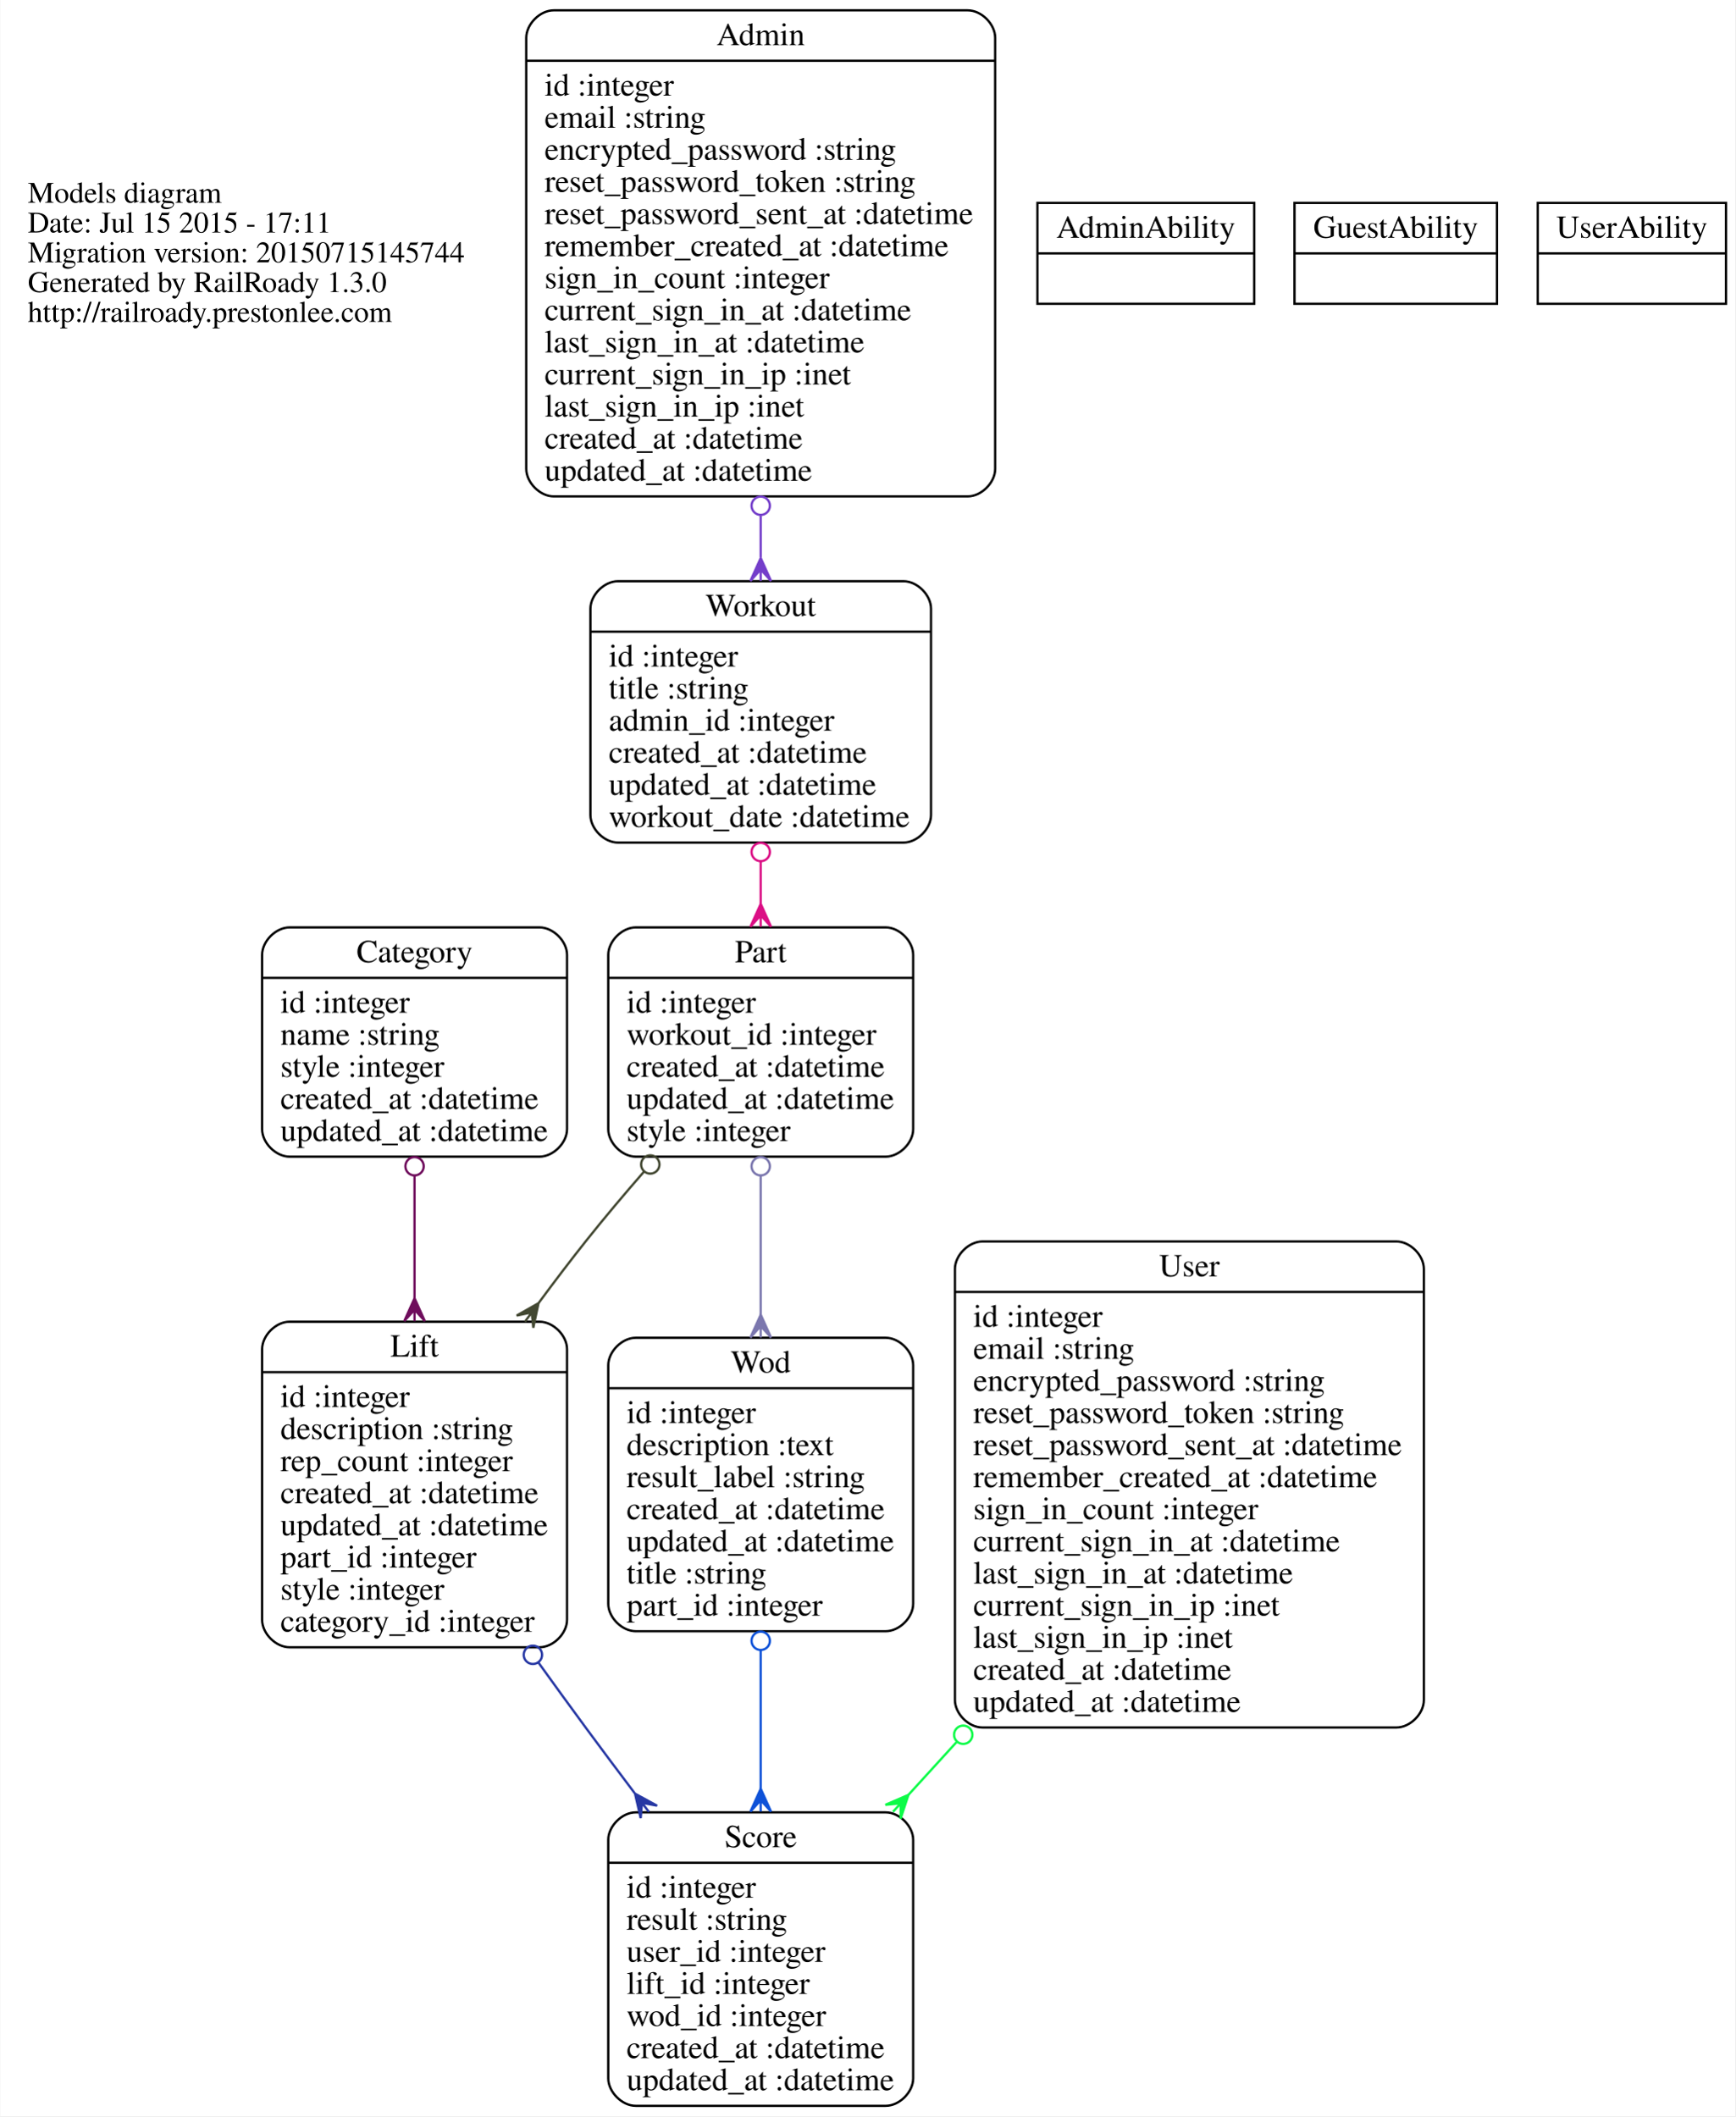
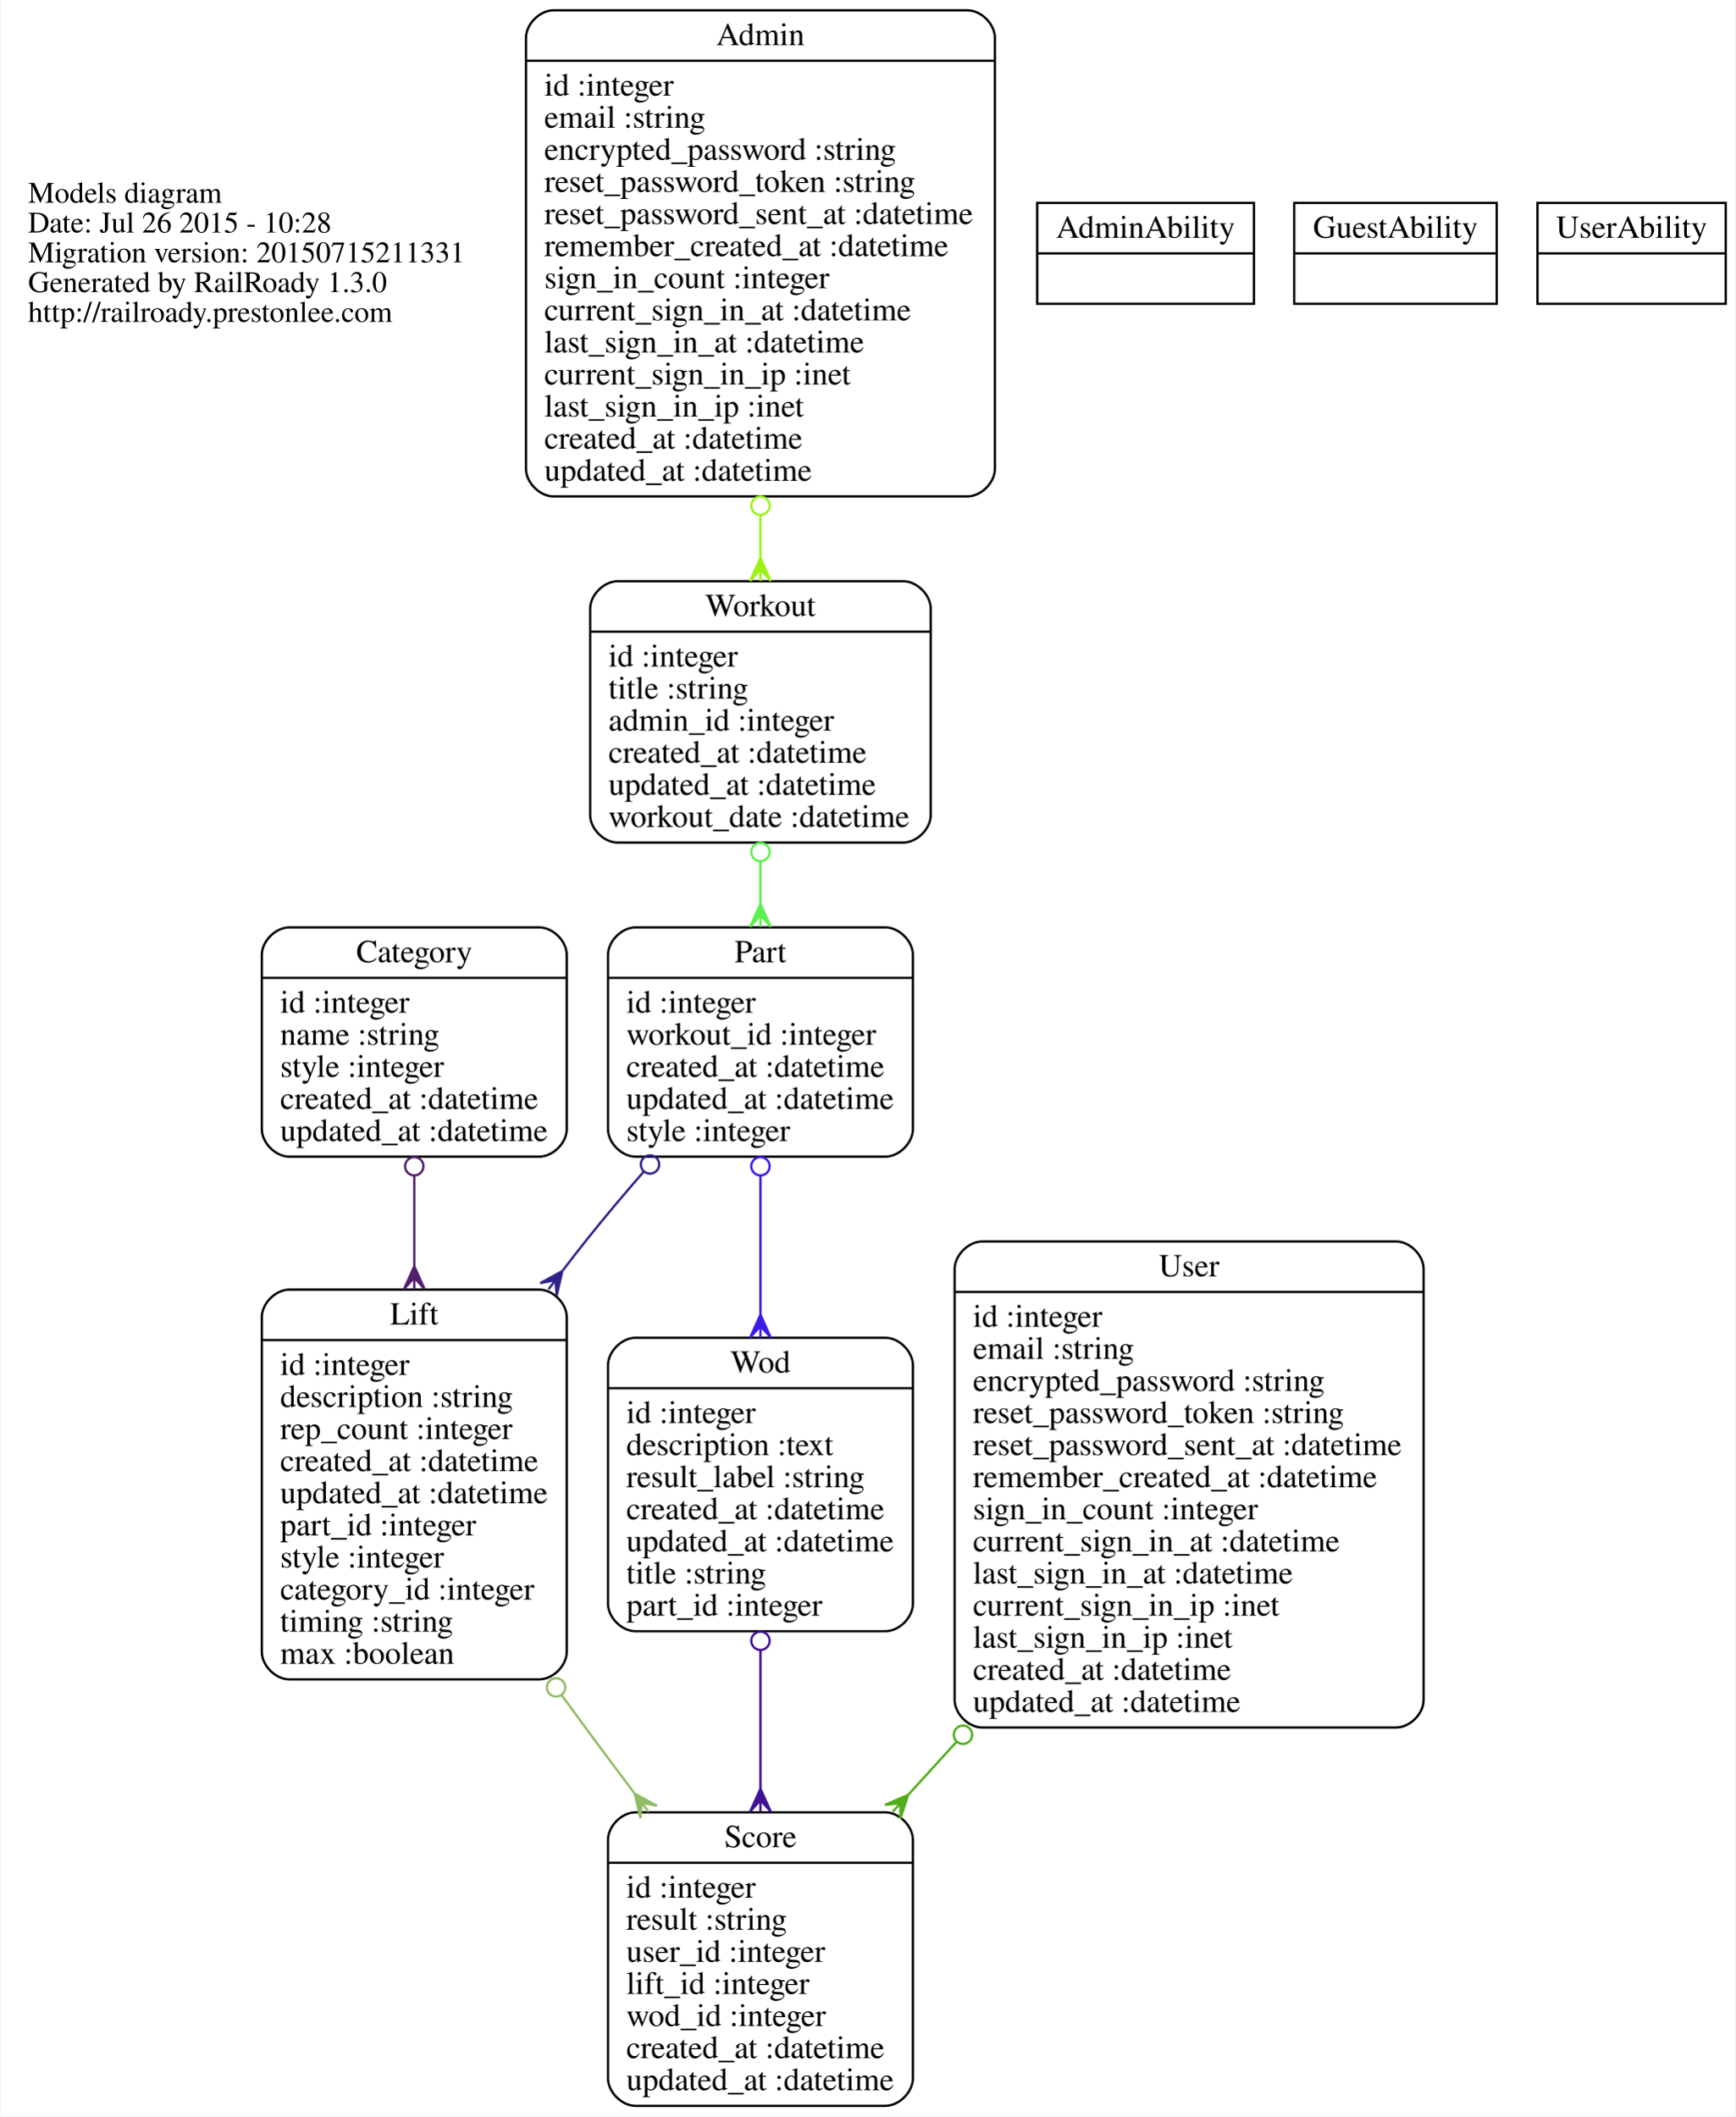
- <svg xmlns="http://www.w3.org/2000/svg" width="757pt" height="923pt" viewBox="0.00 0.00 756.74 923.00">
+ <svg xmlns="http://www.w3.org/2000/svg" width="757pt" height="923pt" viewBox="0.00 0.00 756.50 923.00">
  <g id="graph0" class="graph" transform="scale(1 1) rotate(0) translate(4 919)">
-     <polygon fill="white" stroke="none" points="-4,4 -4,-919 752.74,-919 752.74,4 -4,4" />
+     <polygon fill="white" stroke="none" points="-4,4 -4,-919 752.501,-919 752.501,4 -4,4" />
    <g id="node1" class="node">
      <text text-anchor="start" x="8" y="-830.6" font-family="Times,serif" font-size="13.00">Models diagram</text>
-       <text text-anchor="start" x="8" y="-817.6" font-family="Times,serif" font-size="13.00">Date: Jul 15 2015 - 17:11</text>
-       <text text-anchor="start" x="8" y="-804.6" font-family="Times,serif" font-size="13.00">Migration version: 20150715145744</text>
+       <text text-anchor="start" x="8" y="-817.6" font-family="Times,serif" font-size="13.00">Date: Jul 26 2015 - 10:28</text>
+       <text text-anchor="start" x="8" y="-804.6" font-family="Times,serif" font-size="13.00">Migration version: 20150715211331</text>
      <text text-anchor="start" x="8" y="-791.6" font-family="Times,serif" font-size="13.00">Generated by RailRoady 1.3.0</text>
      <text text-anchor="start" x="8" y="-778.6" font-family="Times,serif" font-size="13.00">http://railroady.prestonlee.com</text>
    </g>
    <g id="node2" class="node">
-       <path fill="none" stroke="black" d="M237.41,-702.5C237.41,-702.5 417.966,-702.5 417.966,-702.5 423.966,-702.5 429.966,-708.5 429.966,-714.5 429.966,-714.5 429.966,-902.5 429.966,-902.5 429.966,-908.5 423.966,-914.5 417.966,-914.5 417.966,-914.5 237.41,-914.5 237.41,-914.5 231.41,-914.5 225.41,-908.5 225.41,-902.5 225.41,-902.5 225.41,-714.5 225.41,-714.5 225.41,-708.5 231.41,-702.5 237.41,-702.5" />
-       <text text-anchor="middle" x="327.688" y="-899.3" font-family="Times,serif" font-size="14.00">Admin</text>
-       <polyline fill="none" stroke="black" points="225.41,-892.5 429.966,-892.5 " />
-       <text text-anchor="start" x="233.41" y="-877.3" font-family="Times,serif" font-size="14.00">id :integer</text>
-       <text text-anchor="start" x="233.41" y="-863.3" font-family="Times,serif" font-size="14.00">email :string</text>
-       <text text-anchor="start" x="233.41" y="-849.3" font-family="Times,serif" font-size="14.00">encrypted_password :string</text>
-       <text text-anchor="start" x="233.41" y="-835.3" font-family="Times,serif" font-size="14.00">reset_password_token :string</text>
-       <text text-anchor="start" x="233.41" y="-821.3" font-family="Times,serif" font-size="14.00">reset_password_sent_at :datetime</text>
-       <text text-anchor="start" x="233.41" y="-807.3" font-family="Times,serif" font-size="14.00">remember_created_at :datetime</text>
-       <text text-anchor="start" x="233.41" y="-793.3" font-family="Times,serif" font-size="14.00">sign_in_count :integer</text>
-       <text text-anchor="start" x="233.41" y="-779.3" font-family="Times,serif" font-size="14.00">current_sign_in_at :datetime</text>
-       <text text-anchor="start" x="233.41" y="-765.3" font-family="Times,serif" font-size="14.00">last_sign_in_at :datetime</text>
-       <text text-anchor="start" x="233.41" y="-751.3" font-family="Times,serif" font-size="14.00">current_sign_in_ip :inet</text>
-       <text text-anchor="start" x="233.41" y="-737.3" font-family="Times,serif" font-size="14.00">last_sign_in_ip :inet</text>
-       <text text-anchor="start" x="233.41" y="-723.3" font-family="Times,serif" font-size="14.00">created_at :datetime</text>
-       <text text-anchor="start" x="233.41" y="-709.3" font-family="Times,serif" font-size="14.00">updated_at :datetime</text>
+       <path fill="none" stroke="black" d="M237.172,-702.5C237.172,-702.5 417.728,-702.5 417.728,-702.5 423.728,-702.5 429.728,-708.5 429.728,-714.5 429.728,-714.5 429.728,-902.5 429.728,-902.5 429.728,-908.5 423.728,-914.5 417.728,-914.5 417.728,-914.5 237.172,-914.5 237.172,-914.5 231.172,-914.5 225.172,-908.5 225.172,-902.5 225.172,-902.5 225.172,-714.5 225.172,-714.5 225.172,-708.5 231.172,-702.5 237.172,-702.5" />
+       <text text-anchor="middle" x="327.45" y="-899.3" font-family="Times,serif" font-size="14.00">Admin</text>
+       <polyline fill="none" stroke="black" points="225.172,-892.5 429.728,-892.5 " />
+       <text text-anchor="start" x="233.172" y="-877.3" font-family="Times,serif" font-size="14.00">id :integer</text>
+       <text text-anchor="start" x="233.172" y="-863.3" font-family="Times,serif" font-size="14.00">email :string</text>
+       <text text-anchor="start" x="233.172" y="-849.3" font-family="Times,serif" font-size="14.00">encrypted_password :string</text>
+       <text text-anchor="start" x="233.172" y="-835.3" font-family="Times,serif" font-size="14.00">reset_password_token :string</text>
+       <text text-anchor="start" x="233.172" y="-821.3" font-family="Times,serif" font-size="14.00">reset_password_sent_at :datetime</text>
+       <text text-anchor="start" x="233.172" y="-807.3" font-family="Times,serif" font-size="14.00">remember_created_at :datetime</text>
+       <text text-anchor="start" x="233.172" y="-793.3" font-family="Times,serif" font-size="14.00">sign_in_count :integer</text>
+       <text text-anchor="start" x="233.172" y="-779.3" font-family="Times,serif" font-size="14.00">current_sign_in_at :datetime</text>
+       <text text-anchor="start" x="233.172" y="-765.3" font-family="Times,serif" font-size="14.00">last_sign_in_at :datetime</text>
+       <text text-anchor="start" x="233.172" y="-751.3" font-family="Times,serif" font-size="14.00">current_sign_in_ip :inet</text>
+       <text text-anchor="start" x="233.172" y="-737.3" font-family="Times,serif" font-size="14.00">last_sign_in_ip :inet</text>
+       <text text-anchor="start" x="233.172" y="-723.3" font-family="Times,serif" font-size="14.00">created_at :datetime</text>
+       <text text-anchor="start" x="233.172" y="-709.3" font-family="Times,serif" font-size="14.00">updated_at :datetime</text>
    </g>
    <g id="node12" class="node">
-       <path fill="none" stroke="black" d="M265.403,-551.5C265.403,-551.5 389.972,-551.5 389.972,-551.5 395.972,-551.5 401.972,-557.5 401.972,-563.5 401.972,-563.5 401.972,-653.5 401.972,-653.5 401.972,-659.5 395.972,-665.5 389.972,-665.5 389.972,-665.5 265.403,-665.5 265.403,-665.5 259.403,-665.5 253.403,-659.5 253.403,-653.5 253.403,-653.5 253.403,-563.5 253.403,-563.5 253.403,-557.5 259.403,-551.5 265.403,-551.5" />
-       <text text-anchor="middle" x="327.688" y="-650.3" font-family="Times,serif" font-size="14.00">Workout</text>
-       <polyline fill="none" stroke="black" points="253.403,-643.5 401.972,-643.5 " />
-       <text text-anchor="start" x="261.403" y="-628.3" font-family="Times,serif" font-size="14.00">id :integer</text>
-       <text text-anchor="start" x="261.403" y="-614.3" font-family="Times,serif" font-size="14.00">title :string</text>
-       <text text-anchor="start" x="261.403" y="-600.3" font-family="Times,serif" font-size="14.00">admin_id :integer</text>
-       <text text-anchor="start" x="261.403" y="-586.3" font-family="Times,serif" font-size="14.00">created_at :datetime</text>
-       <text text-anchor="start" x="261.403" y="-572.3" font-family="Times,serif" font-size="14.00">updated_at :datetime</text>
-       <text text-anchor="start" x="261.403" y="-558.3" font-family="Times,serif" font-size="14.00">workout_date :datetime</text>
+       <path fill="none" stroke="black" d="M265.165,-551.5C265.165,-551.5 389.734,-551.5 389.734,-551.5 395.734,-551.5 401.734,-557.5 401.734,-563.5 401.734,-563.5 401.734,-653.5 401.734,-653.5 401.734,-659.5 395.734,-665.5 389.734,-665.5 389.734,-665.5 265.165,-665.5 265.165,-665.5 259.165,-665.5 253.165,-659.5 253.165,-653.5 253.165,-653.5 253.165,-563.5 253.165,-563.5 253.165,-557.5 259.165,-551.5 265.165,-551.5" />
+       <text text-anchor="middle" x="327.45" y="-650.3" font-family="Times,serif" font-size="14.00">Workout</text>
+       <polyline fill="none" stroke="black" points="253.165,-643.5 401.734,-643.5 " />
+       <text text-anchor="start" x="261.165" y="-628.3" font-family="Times,serif" font-size="14.00">id :integer</text>
+       <text text-anchor="start" x="261.165" y="-614.3" font-family="Times,serif" font-size="14.00">title :string</text>
+       <text text-anchor="start" x="261.165" y="-600.3" font-family="Times,serif" font-size="14.00">admin_id :integer</text>
+       <text text-anchor="start" x="261.165" y="-586.3" font-family="Times,serif" font-size="14.00">created_at :datetime</text>
+       <text text-anchor="start" x="261.165" y="-572.3" font-family="Times,serif" font-size="14.00">updated_at :datetime</text>
+       <text text-anchor="start" x="261.165" y="-558.3" font-family="Times,serif" font-size="14.00">workout_date :datetime</text>
    </g>
    <g id="edge1" class="edge">
-       <path fill="none" stroke="#743eca" d="M327.688,-694.119C327.688,-687.975 327.688,-681.907 327.688,-676.012" />
-       <ellipse fill="none" stroke="#743eca" cx="327.688" cy="-698.413" rx="4" ry="4" />
-       <polygon fill="#743eca" stroke="#743eca" points="327.688,-675.609 332.188,-665.608 327.688,-670.609 327.688,-665.609 327.688,-665.609 327.688,-665.609 327.688,-670.609 323.188,-665.609 327.688,-675.609 327.688,-675.609" />
+       <path fill="none" stroke="#9bf218" d="M327.45,-694.119C327.45,-687.975 327.45,-681.907 327.45,-676.012" />
+       <ellipse fill="none" stroke="#9bf218" cx="327.45" cy="-698.413" rx="4" ry="4" />
+       <polygon fill="#9bf218" stroke="#9bf218" points="327.45,-675.609 331.95,-665.608 327.45,-670.609 327.45,-665.609 327.45,-665.609 327.45,-665.609 327.45,-670.609 322.95,-665.609 327.45,-675.609 327.45,-675.609" />
    </g>
    <g id="node3" class="node">
-       <polygon fill="none" stroke="black" points="448.408,-786.5 448.408,-830.5 542.967,-830.5 542.967,-786.5 448.408,-786.5" />
-       <text text-anchor="middle" x="495.688" y="-815.3" font-family="Times,serif" font-size="14.00">AdminAbility</text>
-       <polyline fill="none" stroke="black" points="448.408,-808.5 542.967,-808.5 " />
-       <text text-anchor="middle" x="495.688" y="-793.3" font-family="Times,serif" font-size="14.00"> </text>
+       <polygon fill="none" stroke="black" points="448.17,-786.5 448.17,-830.5 542.729,-830.5 542.729,-786.5 448.17,-786.5" />
+       <text text-anchor="middle" x="495.45" y="-815.3" font-family="Times,serif" font-size="14.00">AdminAbility</text>
+       <polyline fill="none" stroke="black" points="448.17,-808.5 542.729,-808.5 " />
+       <text text-anchor="middle" x="495.45" y="-793.3" font-family="Times,serif" font-size="14.00"> </text>
    </g>
    <g id="node4" class="node">
-       <path fill="none" stroke="black" d="M122.182,-414.5C122.182,-414.5 231.193,-414.5 231.193,-414.5 237.193,-414.5 243.193,-420.5 243.193,-426.5 243.193,-426.5 243.193,-502.5 243.193,-502.5 243.193,-508.5 237.193,-514.5 231.193,-514.5 231.193,-514.5 122.182,-514.5 122.182,-514.5 116.182,-514.5 110.182,-508.5 110.182,-502.5 110.182,-502.5 110.182,-426.5 110.182,-426.5 110.182,-420.5 116.182,-414.5 122.182,-414.5" />
-       <text text-anchor="middle" x="176.688" y="-499.3" font-family="Times,serif" font-size="14.00">Category</text>
-       <polyline fill="none" stroke="black" points="110.182,-492.5 243.193,-492.5 " />
-       <text text-anchor="start" x="118.182" y="-477.3" font-family="Times,serif" font-size="14.00">id :integer</text>
-       <text text-anchor="start" x="118.182" y="-463.3" font-family="Times,serif" font-size="14.00">name :string</text>
-       <text text-anchor="start" x="118.182" y="-449.3" font-family="Times,serif" font-size="14.00">style :integer</text>
-       <text text-anchor="start" x="118.182" y="-435.3" font-family="Times,serif" font-size="14.00">created_at :datetime</text>
-       <text text-anchor="start" x="118.182" y="-421.3" font-family="Times,serif" font-size="14.00">updated_at :datetime</text>
+       <path fill="none" stroke="black" d="M121.944,-414.5C121.944,-414.5 230.955,-414.5 230.955,-414.5 236.955,-414.5 242.955,-420.5 242.955,-426.5 242.955,-426.5 242.955,-502.5 242.955,-502.5 242.955,-508.5 236.955,-514.5 230.955,-514.5 230.955,-514.5 121.944,-514.5 121.944,-514.5 115.944,-514.5 109.944,-508.5 109.944,-502.5 109.944,-502.5 109.944,-426.5 109.944,-426.5 109.944,-420.5 115.944,-414.5 121.944,-414.5" />
+       <text text-anchor="middle" x="176.45" y="-499.3" font-family="Times,serif" font-size="14.00">Category</text>
+       <polyline fill="none" stroke="black" points="109.944,-492.5 242.955,-492.5 " />
+       <text text-anchor="start" x="117.944" y="-477.3" font-family="Times,serif" font-size="14.00">id :integer</text>
+       <text text-anchor="start" x="117.944" y="-463.3" font-family="Times,serif" font-size="14.00">name :string</text>
+       <text text-anchor="start" x="117.944" y="-449.3" font-family="Times,serif" font-size="14.00">style :integer</text>
+       <text text-anchor="start" x="117.944" y="-435.3" font-family="Times,serif" font-size="14.00">created_at :datetime</text>
+       <text text-anchor="start" x="117.944" y="-421.3" font-family="Times,serif" font-size="14.00">updated_at :datetime</text>
    </g>
    <g id="node6" class="node">
-       <path fill="none" stroke="black" d="M122.182,-200.5C122.182,-200.5 231.193,-200.5 231.193,-200.5 237.193,-200.5 243.193,-206.5 243.193,-212.5 243.193,-212.5 243.193,-330.5 243.193,-330.5 243.193,-336.5 237.193,-342.5 231.193,-342.5 231.193,-342.5 122.182,-342.5 122.182,-342.5 116.182,-342.5 110.182,-336.5 110.182,-330.5 110.182,-330.5 110.182,-212.5 110.182,-212.5 110.182,-206.5 116.182,-200.5 122.182,-200.5" />
-       <text text-anchor="middle" x="176.688" y="-327.3" font-family="Times,serif" font-size="14.00">Lift</text>
-       <polyline fill="none" stroke="black" points="110.182,-320.5 243.193,-320.5 " />
-       <text text-anchor="start" x="118.182" y="-305.3" font-family="Times,serif" font-size="14.00">id :integer</text>
-       <text text-anchor="start" x="118.182" y="-291.3" font-family="Times,serif" font-size="14.00">description :string</text>
-       <text text-anchor="start" x="118.182" y="-277.3" font-family="Times,serif" font-size="14.00">rep_count :integer</text>
-       <text text-anchor="start" x="118.182" y="-263.3" font-family="Times,serif" font-size="14.00">created_at :datetime</text>
-       <text text-anchor="start" x="118.182" y="-249.3" font-family="Times,serif" font-size="14.00">updated_at :datetime</text>
-       <text text-anchor="start" x="118.182" y="-235.3" font-family="Times,serif" font-size="14.00">part_id :integer</text>
-       <text text-anchor="start" x="118.182" y="-221.3" font-family="Times,serif" font-size="14.00">style :integer</text>
-       <text text-anchor="start" x="118.182" y="-207.3" font-family="Times,serif" font-size="14.00">category_id :integer</text>
+       <path fill="none" stroke="black" d="M121.944,-186.5C121.944,-186.5 230.955,-186.5 230.955,-186.5 236.955,-186.5 242.955,-192.5 242.955,-198.5 242.955,-198.5 242.955,-344.5 242.955,-344.5 242.955,-350.5 236.955,-356.5 230.955,-356.5 230.955,-356.5 121.944,-356.5 121.944,-356.5 115.944,-356.5 109.944,-350.5 109.944,-344.5 109.944,-344.5 109.944,-198.5 109.944,-198.5 109.944,-192.5 115.944,-186.5 121.944,-186.5" />
+       <text text-anchor="middle" x="176.45" y="-341.3" font-family="Times,serif" font-size="14.00">Lift</text>
+       <polyline fill="none" stroke="black" points="109.944,-334.5 242.955,-334.5 " />
+       <text text-anchor="start" x="117.944" y="-319.3" font-family="Times,serif" font-size="14.00">id :integer</text>
+       <text text-anchor="start" x="117.944" y="-305.3" font-family="Times,serif" font-size="14.00">description :string</text>
+       <text text-anchor="start" x="117.944" y="-291.3" font-family="Times,serif" font-size="14.00">rep_count :integer</text>
+       <text text-anchor="start" x="117.944" y="-277.3" font-family="Times,serif" font-size="14.00">created_at :datetime</text>
+       <text text-anchor="start" x="117.944" y="-263.3" font-family="Times,serif" font-size="14.00">updated_at :datetime</text>
+       <text text-anchor="start" x="117.944" y="-249.3" font-family="Times,serif" font-size="14.00">part_id :integer</text>
+       <text text-anchor="start" x="117.944" y="-235.3" font-family="Times,serif" font-size="14.00">style :integer</text>
+       <text text-anchor="start" x="117.944" y="-221.3" font-family="Times,serif" font-size="14.00">category_id :integer</text>
+       <text text-anchor="start" x="117.944" y="-207.3" font-family="Times,serif" font-size="14.00">timing :string</text>
+       <text text-anchor="start" x="117.944" y="-193.3" font-family="Times,serif" font-size="14.00">max :boolean</text>
    </g>
    <g id="edge2" class="edge">
-       <path fill="none" stroke="#6f0d5c" d="M176.688,-406.228C176.688,-389.467 176.688,-370.825 176.688,-352.911" />
-       <ellipse fill="none" stroke="#6f0d5c" cx="176.688" cy="-410.313" rx="4" ry="4" />
-       <polygon fill="#6f0d5c" stroke="#6f0d5c" points="176.688,-352.759 181.188,-342.759 176.688,-347.759 176.688,-342.759 176.688,-342.759 176.688,-342.759 176.688,-347.759 172.188,-342.759 176.688,-352.759 176.688,-352.759" />
+       <path fill="none" stroke="#521f6d" d="M176.45,-405.886C176.45,-393.545 176.45,-380.197 176.45,-366.878" />
+       <ellipse fill="none" stroke="#521f6d" cx="176.45" cy="-410.313" rx="4" ry="4" />
+       <polygon fill="#521f6d" stroke="#521f6d" points="176.45,-366.716 180.95,-356.716 176.45,-361.716 176.45,-356.716 176.45,-356.716 176.45,-356.716 176.45,-361.716 171.95,-356.716 176.45,-366.716 176.45,-366.716" />
    </g>
    <g id="node5" class="node">
-       <polygon fill="none" stroke="black" points="560.522,-786.5 560.522,-830.5 648.853,-830.5 648.853,-786.5 560.522,-786.5" />
-       <text text-anchor="middle" x="604.688" y="-815.3" font-family="Times,serif" font-size="14.00">GuestAbility</text>
-       <polyline fill="none" stroke="black" points="560.522,-808.5 648.853,-808.5 " />
-       <text text-anchor="middle" x="604.688" y="-793.3" font-family="Times,serif" font-size="14.00"> </text>
+       <polygon fill="none" stroke="black" points="560.284,-786.5 560.284,-830.5 648.615,-830.5 648.615,-786.5 560.284,-786.5" />
+       <text text-anchor="middle" x="604.45" y="-815.3" font-family="Times,serif" font-size="14.00">GuestAbility</text>
+       <polyline fill="none" stroke="black" points="560.284,-808.5 648.615,-808.5 " />
+       <text text-anchor="middle" x="604.45" y="-793.3" font-family="Times,serif" font-size="14.00"> </text>
    </g>
    <g id="node8" class="node">
-       <path fill="none" stroke="black" d="M273.182,-0.5C273.182,-0.5 382.193,-0.5 382.193,-0.5 388.193,-0.5 394.193,-6.5 394.193,-12.5 394.193,-12.5 394.193,-116.5 394.193,-116.5 394.193,-122.5 388.193,-128.5 382.193,-128.5 382.193,-128.5 273.182,-128.5 273.182,-128.5 267.182,-128.5 261.182,-122.5 261.182,-116.5 261.182,-116.5 261.182,-12.5 261.182,-12.5 261.182,-6.5 267.182,-0.5 273.182,-0.5" />
-       <text text-anchor="middle" x="327.688" y="-113.3" font-family="Times,serif" font-size="14.00">Score</text>
-       <polyline fill="none" stroke="black" points="261.182,-106.5 394.193,-106.5 " />
-       <text text-anchor="start" x="269.182" y="-91.3" font-family="Times,serif" font-size="14.00">id :integer</text>
-       <text text-anchor="start" x="269.182" y="-77.3" font-family="Times,serif" font-size="14.00">result :string</text>
-       <text text-anchor="start" x="269.182" y="-63.3" font-family="Times,serif" font-size="14.00">user_id :integer</text>
-       <text text-anchor="start" x="269.182" y="-49.3" font-family="Times,serif" font-size="14.00">lift_id :integer</text>
-       <text text-anchor="start" x="269.182" y="-35.3" font-family="Times,serif" font-size="14.00">wod_id :integer</text>
-       <text text-anchor="start" x="269.182" y="-21.3" font-family="Times,serif" font-size="14.00">created_at :datetime</text>
-       <text text-anchor="start" x="269.182" y="-7.3" font-family="Times,serif" font-size="14.00">updated_at :datetime</text>
+       <path fill="none" stroke="black" d="M272.944,-0.5C272.944,-0.5 381.955,-0.5 381.955,-0.5 387.955,-0.5 393.955,-6.5 393.955,-12.5 393.955,-12.5 393.955,-116.5 393.955,-116.5 393.955,-122.5 387.955,-128.5 381.955,-128.5 381.955,-128.5 272.944,-128.5 272.944,-128.5 266.944,-128.5 260.944,-122.5 260.944,-116.5 260.944,-116.5 260.944,-12.5 260.944,-12.5 260.944,-6.5 266.944,-0.5 272.944,-0.5" />
+       <text text-anchor="middle" x="327.45" y="-113.3" font-family="Times,serif" font-size="14.00">Score</text>
+       <polyline fill="none" stroke="black" points="260.944,-106.5 393.955,-106.5 " />
+       <text text-anchor="start" x="268.944" y="-91.3" font-family="Times,serif" font-size="14.00">id :integer</text>
+       <text text-anchor="start" x="268.944" y="-77.3" font-family="Times,serif" font-size="14.00">result :string</text>
+       <text text-anchor="start" x="268.944" y="-63.3" font-family="Times,serif" font-size="14.00">user_id :integer</text>
+       <text text-anchor="start" x="268.944" y="-49.3" font-family="Times,serif" font-size="14.00">lift_id :integer</text>
+       <text text-anchor="start" x="268.944" y="-35.3" font-family="Times,serif" font-size="14.00">wod_id :integer</text>
+       <text text-anchor="start" x="268.944" y="-21.3" font-family="Times,serif" font-size="14.00">created_at :datetime</text>
+       <text text-anchor="start" x="268.944" y="-7.3" font-family="Times,serif" font-size="14.00">updated_at :datetime</text>
    </g>
    <g id="edge3" class="edge">
-       <path fill="none" stroke="#2738a4" d="M230.786,-193.748C237.769,-184.035 244.863,-174.26 251.688,-165 258.421,-155.865 265.568,-146.318 272.681,-136.906" />
-       <ellipse fill="none" stroke="#2738a4" cx="228.306" cy="-197.206" rx="4" ry="4" />
-       <polygon fill="#2738a4" stroke="#2738a4" points="272.872,-136.654 282.498,-131.402 275.892,-132.669 278.912,-128.684 278.912,-128.684 278.912,-128.684 275.892,-132.669 275.325,-125.966 272.872,-136.654 272.872,-136.654" />
+       <path fill="none" stroke="#91bc66" d="M240.84,-179.504C244.413,-174.586 247.966,-169.726 251.45,-165 258.183,-155.865 265.33,-146.318 272.443,-136.906" />
+       <ellipse fill="none" stroke="#91bc66" cx="238.308" cy="-182.999" rx="4" ry="4" />
+       <polygon fill="#91bc66" stroke="#91bc66" points="272.634,-136.654 282.26,-131.402 275.654,-132.669 278.674,-128.684 278.674,-128.684 278.674,-128.684 275.654,-132.669 275.087,-125.966 272.634,-136.654 272.634,-136.654" />
    </g>
    <g id="node7" class="node">
-       <path fill="none" stroke="black" d="M273.182,-414.5C273.182,-414.5 382.193,-414.5 382.193,-414.5 388.193,-414.5 394.193,-420.5 394.193,-426.5 394.193,-426.5 394.193,-502.5 394.193,-502.5 394.193,-508.5 388.193,-514.5 382.193,-514.5 382.193,-514.5 273.182,-514.5 273.182,-514.5 267.182,-514.5 261.182,-508.5 261.182,-502.5 261.182,-502.5 261.182,-426.5 261.182,-426.5 261.182,-420.5 267.182,-414.5 273.182,-414.5" />
-       <text text-anchor="middle" x="327.688" y="-499.3" font-family="Times,serif" font-size="14.00">Part</text>
-       <polyline fill="none" stroke="black" points="261.182,-492.5 394.193,-492.5 " />
-       <text text-anchor="start" x="269.182" y="-477.3" font-family="Times,serif" font-size="14.00">id :integer</text>
-       <text text-anchor="start" x="269.182" y="-463.3" font-family="Times,serif" font-size="14.00">workout_id :integer</text>
-       <text text-anchor="start" x="269.182" y="-449.3" font-family="Times,serif" font-size="14.00">created_at :datetime</text>
-       <text text-anchor="start" x="269.182" y="-435.3" font-family="Times,serif" font-size="14.00">updated_at :datetime</text>
-       <text text-anchor="start" x="269.182" y="-421.3" font-family="Times,serif" font-size="14.00">style :integer</text>
+       <path fill="none" stroke="black" d="M272.944,-414.5C272.944,-414.5 381.955,-414.5 381.955,-414.5 387.955,-414.5 393.955,-420.5 393.955,-426.5 393.955,-426.5 393.955,-502.5 393.955,-502.5 393.955,-508.5 387.955,-514.5 381.955,-514.5 381.955,-514.5 272.944,-514.5 272.944,-514.5 266.944,-514.5 260.944,-508.5 260.944,-502.5 260.944,-502.5 260.944,-426.5 260.944,-426.5 260.944,-420.5 266.944,-414.5 272.944,-414.5" />
+       <text text-anchor="middle" x="327.45" y="-499.3" font-family="Times,serif" font-size="14.00">Part</text>
+       <polyline fill="none" stroke="black" points="260.944,-492.5 393.955,-492.5 " />
+       <text text-anchor="start" x="268.944" y="-477.3" font-family="Times,serif" font-size="14.00">id :integer</text>
+       <text text-anchor="start" x="268.944" y="-463.3" font-family="Times,serif" font-size="14.00">workout_id :integer</text>
+       <text text-anchor="start" x="268.944" y="-449.3" font-family="Times,serif" font-size="14.00">created_at :datetime</text>
+       <text text-anchor="start" x="268.944" y="-435.3" font-family="Times,serif" font-size="14.00">updated_at :datetime</text>
+       <text text-anchor="start" x="268.944" y="-421.3" font-family="Times,serif" font-size="14.00">style :integer</text>
    </g>
    <g id="edge4" class="edge">
-       <path fill="none" stroke="#434832" d="M276.827,-408.032C268.248,-398.185 259.575,-387.908 251.688,-378 244.76,-369.297 237.707,-360.015 230.836,-350.704" />
-       <ellipse fill="none" stroke="#434832" cx="279.511" cy="-411.093" rx="4" ry="4" />
-       <polygon fill="#434832" stroke="#434832" points="230.759,-350.597 228.485,-339.87 227.806,-346.562 224.853,-342.527 224.853,-342.527 224.853,-342.527 227.806,-346.562 221.222,-345.184 230.759,-350.597 230.759,-350.597" />
+       <path fill="none" stroke="#2e228b" d="M276.589,-408.032C268.01,-398.185 259.337,-387.908 251.45,-378 248.038,-373.714 244.596,-369.288 241.161,-364.788" />
+       <ellipse fill="none" stroke="#2e228b" cx="279.273" cy="-411.093" rx="4" ry="4" />
+       <polygon fill="#2e228b" stroke="#2e228b" points="241.019,-364.6 238.583,-353.908 238.006,-360.61 234.992,-356.62 234.992,-356.62 234.992,-356.62 238.006,-360.61 231.401,-359.332 241.019,-364.6 241.019,-364.6" />
    </g>
    <g id="node11" class="node">
-       <path fill="none" stroke="black" d="M273.182,-207.5C273.182,-207.5 382.193,-207.5 382.193,-207.5 388.193,-207.5 394.193,-213.5 394.193,-219.5 394.193,-219.5 394.193,-323.5 394.193,-323.5 394.193,-329.5 388.193,-335.5 382.193,-335.5 382.193,-335.5 273.182,-335.5 273.182,-335.5 267.182,-335.5 261.182,-329.5 261.182,-323.5 261.182,-323.5 261.182,-219.5 261.182,-219.5 261.182,-213.5 267.182,-207.5 273.182,-207.5" />
-       <text text-anchor="middle" x="327.688" y="-320.3" font-family="Times,serif" font-size="14.00">Wod</text>
-       <polyline fill="none" stroke="black" points="261.182,-313.5 394.193,-313.5 " />
-       <text text-anchor="start" x="269.182" y="-298.3" font-family="Times,serif" font-size="14.00">id :integer</text>
-       <text text-anchor="start" x="269.182" y="-284.3" font-family="Times,serif" font-size="14.00">description :text</text>
-       <text text-anchor="start" x="269.182" y="-270.3" font-family="Times,serif" font-size="14.00">result_label :string</text>
-       <text text-anchor="start" x="269.182" y="-256.3" font-family="Times,serif" font-size="14.00">created_at :datetime</text>
-       <text text-anchor="start" x="269.182" y="-242.3" font-family="Times,serif" font-size="14.00">updated_at :datetime</text>
-       <text text-anchor="start" x="269.182" y="-228.3" font-family="Times,serif" font-size="14.00">title :string</text>
-       <text text-anchor="start" x="269.182" y="-214.3" font-family="Times,serif" font-size="14.00">part_id :integer</text>
+       <path fill="none" stroke="black" d="M272.944,-207.5C272.944,-207.5 381.955,-207.5 381.955,-207.5 387.955,-207.5 393.955,-213.5 393.955,-219.5 393.955,-219.5 393.955,-323.5 393.955,-323.5 393.955,-329.5 387.955,-335.5 381.955,-335.5 381.955,-335.5 272.944,-335.5 272.944,-335.5 266.944,-335.5 260.944,-329.5 260.944,-323.5 260.944,-323.5 260.944,-219.5 260.944,-219.5 260.944,-213.5 266.944,-207.5 272.944,-207.5" />
+       <text text-anchor="middle" x="327.45" y="-320.3" font-family="Times,serif" font-size="14.00">Wod</text>
+       <polyline fill="none" stroke="black" points="260.944,-313.5 393.955,-313.5 " />
+       <text text-anchor="start" x="268.944" y="-298.3" font-family="Times,serif" font-size="14.00">id :integer</text>
+       <text text-anchor="start" x="268.944" y="-284.3" font-family="Times,serif" font-size="14.00">description :text</text>
+       <text text-anchor="start" x="268.944" y="-270.3" font-family="Times,serif" font-size="14.00">result_label :string</text>
+       <text text-anchor="start" x="268.944" y="-256.3" font-family="Times,serif" font-size="14.00">created_at :datetime</text>
+       <text text-anchor="start" x="268.944" y="-242.3" font-family="Times,serif" font-size="14.00">updated_at :datetime</text>
+       <text text-anchor="start" x="268.944" y="-228.3" font-family="Times,serif" font-size="14.00">title :string</text>
+       <text text-anchor="start" x="268.944" y="-214.3" font-family="Times,serif" font-size="14.00">part_id :integer</text>
    </g>
    <g id="edge5" class="edge">
-       <path fill="none" stroke="#7b77ae" d="M327.688,-406.269C327.688,-387.217 327.688,-365.729 327.688,-345.641" />
-       <ellipse fill="none" stroke="#7b77ae" cx="327.688" cy="-410.313" rx="4" ry="4" />
-       <polygon fill="#7b77ae" stroke="#7b77ae" points="327.688,-345.597 332.188,-335.597 327.688,-340.597 327.688,-335.597 327.688,-335.597 327.688,-335.597 327.688,-340.597 323.188,-335.597 327.688,-345.597 327.688,-345.597" />
+       <path fill="none" stroke="#3c1ae9" d="M327.45,-406.269C327.45,-387.217 327.45,-365.729 327.45,-345.641" />
+       <ellipse fill="none" stroke="#3c1ae9" cx="327.45" cy="-410.313" rx="4" ry="4" />
+       <polygon fill="#3c1ae9" stroke="#3c1ae9" points="327.45,-345.597 331.95,-335.597 327.45,-340.597 327.45,-335.597 327.45,-335.597 327.45,-335.597 327.45,-340.597 322.95,-335.597 327.45,-345.597 327.45,-345.597" />
    </g>
    <g id="node9" class="node">
-       <path fill="none" stroke="black" d="M424.41,-165.5C424.41,-165.5 604.966,-165.5 604.966,-165.5 610.966,-165.5 616.966,-171.5 616.966,-177.5 616.966,-177.5 616.966,-365.5 616.966,-365.5 616.966,-371.5 610.966,-377.5 604.966,-377.5 604.966,-377.5 424.41,-377.5 424.41,-377.5 418.41,-377.5 412.41,-371.5 412.41,-365.5 412.41,-365.5 412.41,-177.5 412.41,-177.5 412.41,-171.5 418.41,-165.5 424.41,-165.5" />
-       <text text-anchor="middle" x="514.688" y="-362.3" font-family="Times,serif" font-size="14.00">User</text>
-       <polyline fill="none" stroke="black" points="412.41,-355.5 616.966,-355.5 " />
-       <text text-anchor="start" x="420.41" y="-340.3" font-family="Times,serif" font-size="14.00">id :integer</text>
-       <text text-anchor="start" x="420.41" y="-326.3" font-family="Times,serif" font-size="14.00">email :string</text>
-       <text text-anchor="start" x="420.41" y="-312.3" font-family="Times,serif" font-size="14.00">encrypted_password :string</text>
-       <text text-anchor="start" x="420.41" y="-298.3" font-family="Times,serif" font-size="14.00">reset_password_token :string</text>
-       <text text-anchor="start" x="420.41" y="-284.3" font-family="Times,serif" font-size="14.00">reset_password_sent_at :datetime</text>
-       <text text-anchor="start" x="420.41" y="-270.3" font-family="Times,serif" font-size="14.00">remember_created_at :datetime</text>
-       <text text-anchor="start" x="420.41" y="-256.3" font-family="Times,serif" font-size="14.00">sign_in_count :integer</text>
-       <text text-anchor="start" x="420.41" y="-242.3" font-family="Times,serif" font-size="14.00">current_sign_in_at :datetime</text>
-       <text text-anchor="start" x="420.41" y="-228.3" font-family="Times,serif" font-size="14.00">last_sign_in_at :datetime</text>
-       <text text-anchor="start" x="420.41" y="-214.3" font-family="Times,serif" font-size="14.00">current_sign_in_ip :inet</text>
-       <text text-anchor="start" x="420.41" y="-200.3" font-family="Times,serif" font-size="14.00">last_sign_in_ip :inet</text>
-       <text text-anchor="start" x="420.41" y="-186.3" font-family="Times,serif" font-size="14.00">created_at :datetime</text>
-       <text text-anchor="start" x="420.41" y="-172.3" font-family="Times,serif" font-size="14.00">updated_at :datetime</text>
+       <path fill="none" stroke="black" d="M424.172,-165.5C424.172,-165.5 604.728,-165.5 604.728,-165.5 610.728,-165.5 616.728,-171.5 616.728,-177.5 616.728,-177.5 616.728,-365.5 616.728,-365.5 616.728,-371.5 610.728,-377.5 604.728,-377.5 604.728,-377.5 424.172,-377.5 424.172,-377.5 418.172,-377.5 412.172,-371.5 412.172,-365.5 412.172,-365.5 412.172,-177.5 412.172,-177.5 412.172,-171.5 418.172,-165.5 424.172,-165.5" />
+       <text text-anchor="middle" x="514.45" y="-362.3" font-family="Times,serif" font-size="14.00">User</text>
+       <polyline fill="none" stroke="black" points="412.172,-355.5 616.728,-355.5 " />
+       <text text-anchor="start" x="420.172" y="-340.3" font-family="Times,serif" font-size="14.00">id :integer</text>
+       <text text-anchor="start" x="420.172" y="-326.3" font-family="Times,serif" font-size="14.00">email :string</text>
+       <text text-anchor="start" x="420.172" y="-312.3" font-family="Times,serif" font-size="14.00">encrypted_password :string</text>
+       <text text-anchor="start" x="420.172" y="-298.3" font-family="Times,serif" font-size="14.00">reset_password_token :string</text>
+       <text text-anchor="start" x="420.172" y="-284.3" font-family="Times,serif" font-size="14.00">reset_password_sent_at :datetime</text>
+       <text text-anchor="start" x="420.172" y="-270.3" font-family="Times,serif" font-size="14.00">remember_created_at :datetime</text>
+       <text text-anchor="start" x="420.172" y="-256.3" font-family="Times,serif" font-size="14.00">sign_in_count :integer</text>
+       <text text-anchor="start" x="420.172" y="-242.3" font-family="Times,serif" font-size="14.00">current_sign_in_at :datetime</text>
+       <text text-anchor="start" x="420.172" y="-228.3" font-family="Times,serif" font-size="14.00">last_sign_in_at :datetime</text>
+       <text text-anchor="start" x="420.172" y="-214.3" font-family="Times,serif" font-size="14.00">current_sign_in_ip :inet</text>
+       <text text-anchor="start" x="420.172" y="-200.3" font-family="Times,serif" font-size="14.00">last_sign_in_ip :inet</text>
+       <text text-anchor="start" x="420.172" y="-186.3" font-family="Times,serif" font-size="14.00">created_at :datetime</text>
+       <text text-anchor="start" x="420.172" y="-172.3" font-family="Times,serif" font-size="14.00">updated_at :datetime</text>
    </g>
    <g id="edge6" class="edge">
-       <path fill="none" stroke="#0dfb48" d="M413.124,-159.16C406.005,-151.356 398.949,-143.621 392.123,-136.137" />
-       <ellipse fill="none" stroke="#0dfb48" cx="416.027" cy="-162.342" rx="4" ry="4" />
-       <polygon fill="#0dfb48" stroke="#0dfb48" points="392.118,-136.133 388.704,-125.712 388.749,-132.439 385.379,-128.745 385.379,-128.745 385.379,-128.745 388.749,-132.439 382.054,-131.777 392.118,-136.133 392.118,-136.133" />
+       <path fill="none" stroke="#4fae1a" d="M412.886,-159.16C405.767,-151.356 398.711,-143.621 391.885,-136.137" />
+       <ellipse fill="none" stroke="#4fae1a" cx="415.789" cy="-162.342" rx="4" ry="4" />
+       <polygon fill="#4fae1a" stroke="#4fae1a" points="391.88,-136.133 388.466,-125.712 388.511,-132.439 385.141,-128.745 385.141,-128.745 385.141,-128.745 388.511,-132.439 381.816,-131.777 391.88,-136.133 391.88,-136.133" />
    </g>
    <g id="node10" class="node">
-       <polygon fill="none" stroke="black" points="666.636,-786.5 666.636,-830.5 748.74,-830.5 748.74,-786.5 666.636,-786.5" />
-       <text text-anchor="middle" x="707.688" y="-815.3" font-family="Times,serif" font-size="14.00">UserAbility</text>
-       <polyline fill="none" stroke="black" points="666.636,-808.5 748.74,-808.5 " />
-       <text text-anchor="middle" x="707.688" y="-793.3" font-family="Times,serif" font-size="14.00"> </text>
+       <polygon fill="none" stroke="black" points="666.398,-786.5 666.398,-830.5 748.501,-830.5 748.501,-786.5 666.398,-786.5" />
+       <text text-anchor="middle" x="707.45" y="-815.3" font-family="Times,serif" font-size="14.00">UserAbility</text>
+       <polyline fill="none" stroke="black" points="666.398,-808.5 748.501,-808.5 " />
+       <text text-anchor="middle" x="707.45" y="-793.3" font-family="Times,serif" font-size="14.00"> </text>
    </g>
    <g id="edge7" class="edge">
-       <path fill="none" stroke="#0e52d8" d="M327.688,-199.316C327.688,-179.791 327.688,-158.589 327.688,-138.94" />
-       <ellipse fill="none" stroke="#0e52d8" cx="327.688" cy="-203.321" rx="4" ry="4" />
-       <polygon fill="#0e52d8" stroke="#0e52d8" points="327.688,-138.824 332.188,-128.824 327.688,-133.824 327.688,-128.824 327.688,-128.824 327.688,-128.824 327.688,-133.824 323.188,-128.824 327.688,-138.824 327.688,-138.824" />
+       <path fill="none" stroke="#3f1195" d="M327.45,-199.316C327.45,-179.791 327.45,-158.589 327.45,-138.94" />
+       <ellipse fill="none" stroke="#3f1195" cx="327.45" cy="-203.321" rx="4" ry="4" />
+       <polygon fill="#3f1195" stroke="#3f1195" points="327.45,-138.824 331.95,-128.824 327.45,-133.824 327.45,-128.824 327.45,-128.824 327.45,-128.824 327.45,-133.824 322.95,-128.824 327.45,-138.824 327.45,-138.824" />
    </g>
    <g id="edge8" class="edge">
-       <path fill="none" stroke="#db0f85" d="M327.688,-543.371C327.688,-537.222 327.688,-531.003 327.688,-524.902" />
-       <ellipse fill="none" stroke="#db0f85" cx="327.688" cy="-547.378" rx="4" ry="4" />
-       <polygon fill="#db0f85" stroke="#db0f85" points="327.688,-524.779 332.188,-514.779 327.688,-519.779 327.688,-514.779 327.688,-514.779 327.688,-514.779 327.688,-519.779 323.188,-514.779 327.688,-524.779 327.688,-524.779" />
+       <path fill="none" stroke="#5df04e" d="M327.45,-543.371C327.45,-537.222 327.45,-531.003 327.45,-524.902" />
+       <ellipse fill="none" stroke="#5df04e" cx="327.45" cy="-547.378" rx="4" ry="4" />
+       <polygon fill="#5df04e" stroke="#5df04e" points="327.45,-524.779 331.95,-514.779 327.45,-519.779 327.45,-514.779 327.45,-514.779 327.45,-514.779 327.45,-519.779 322.95,-514.779 327.45,-524.779 327.45,-524.779" />
    </g>
  </g>
</svg>
